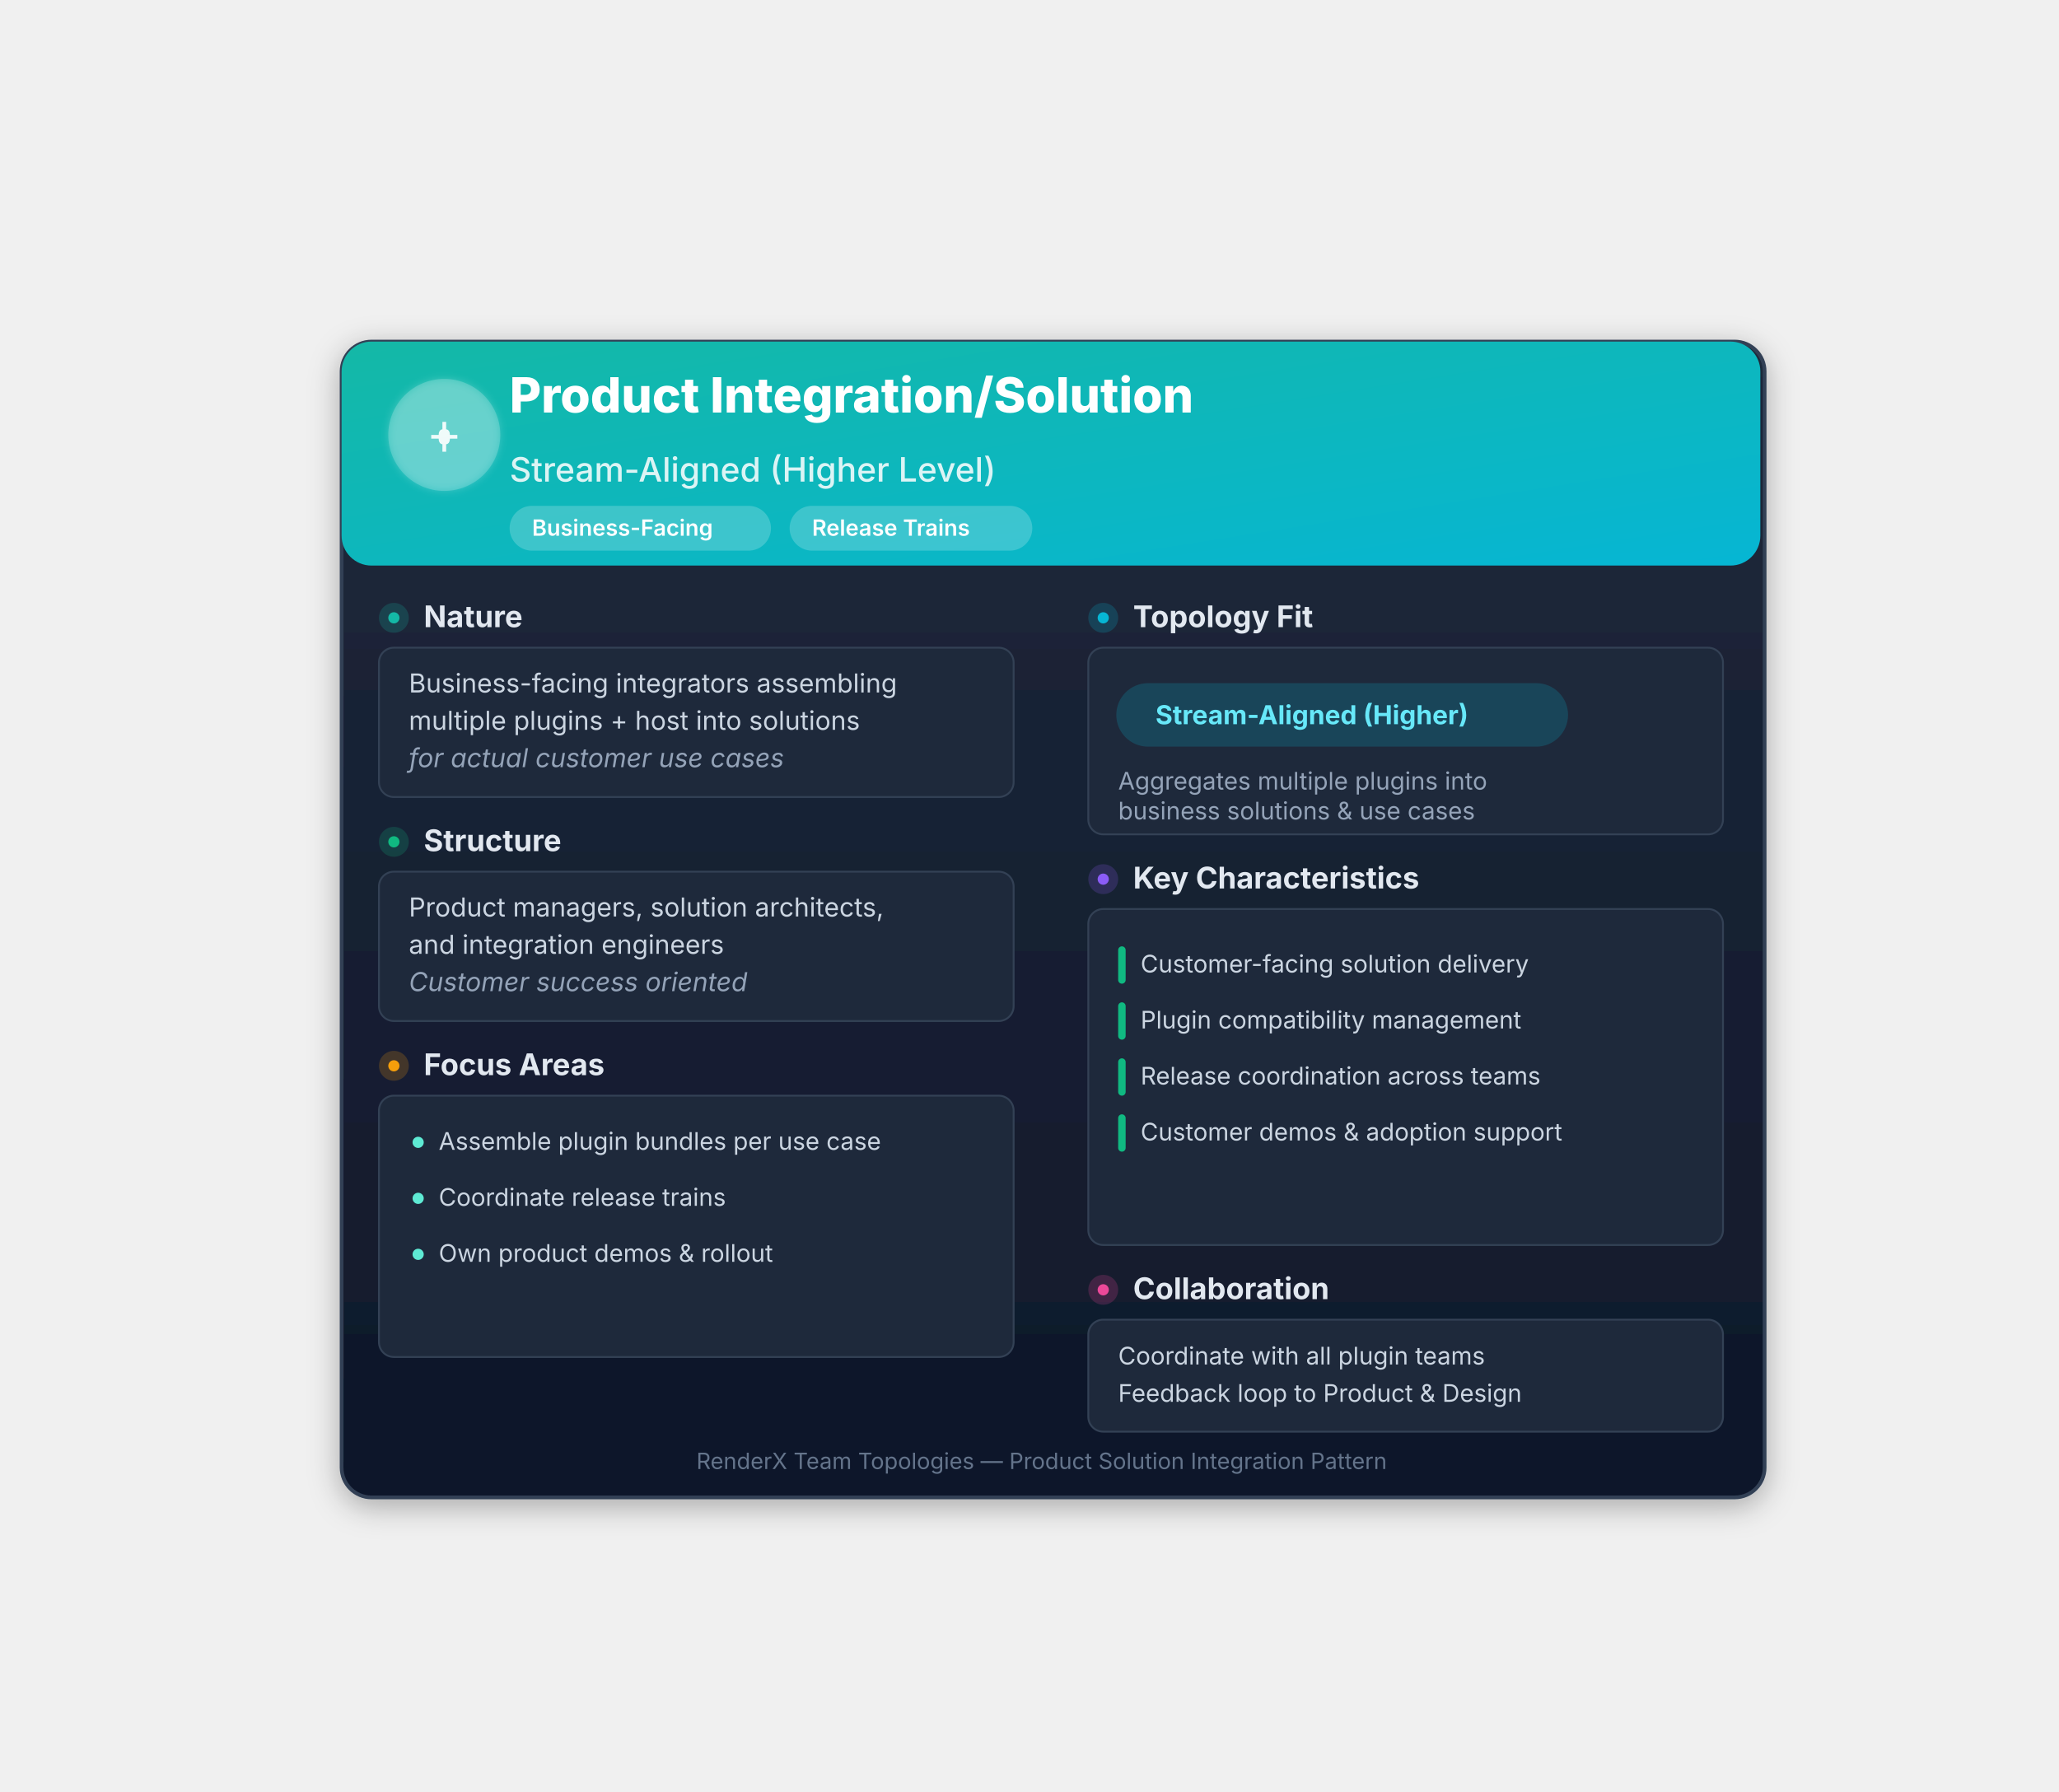
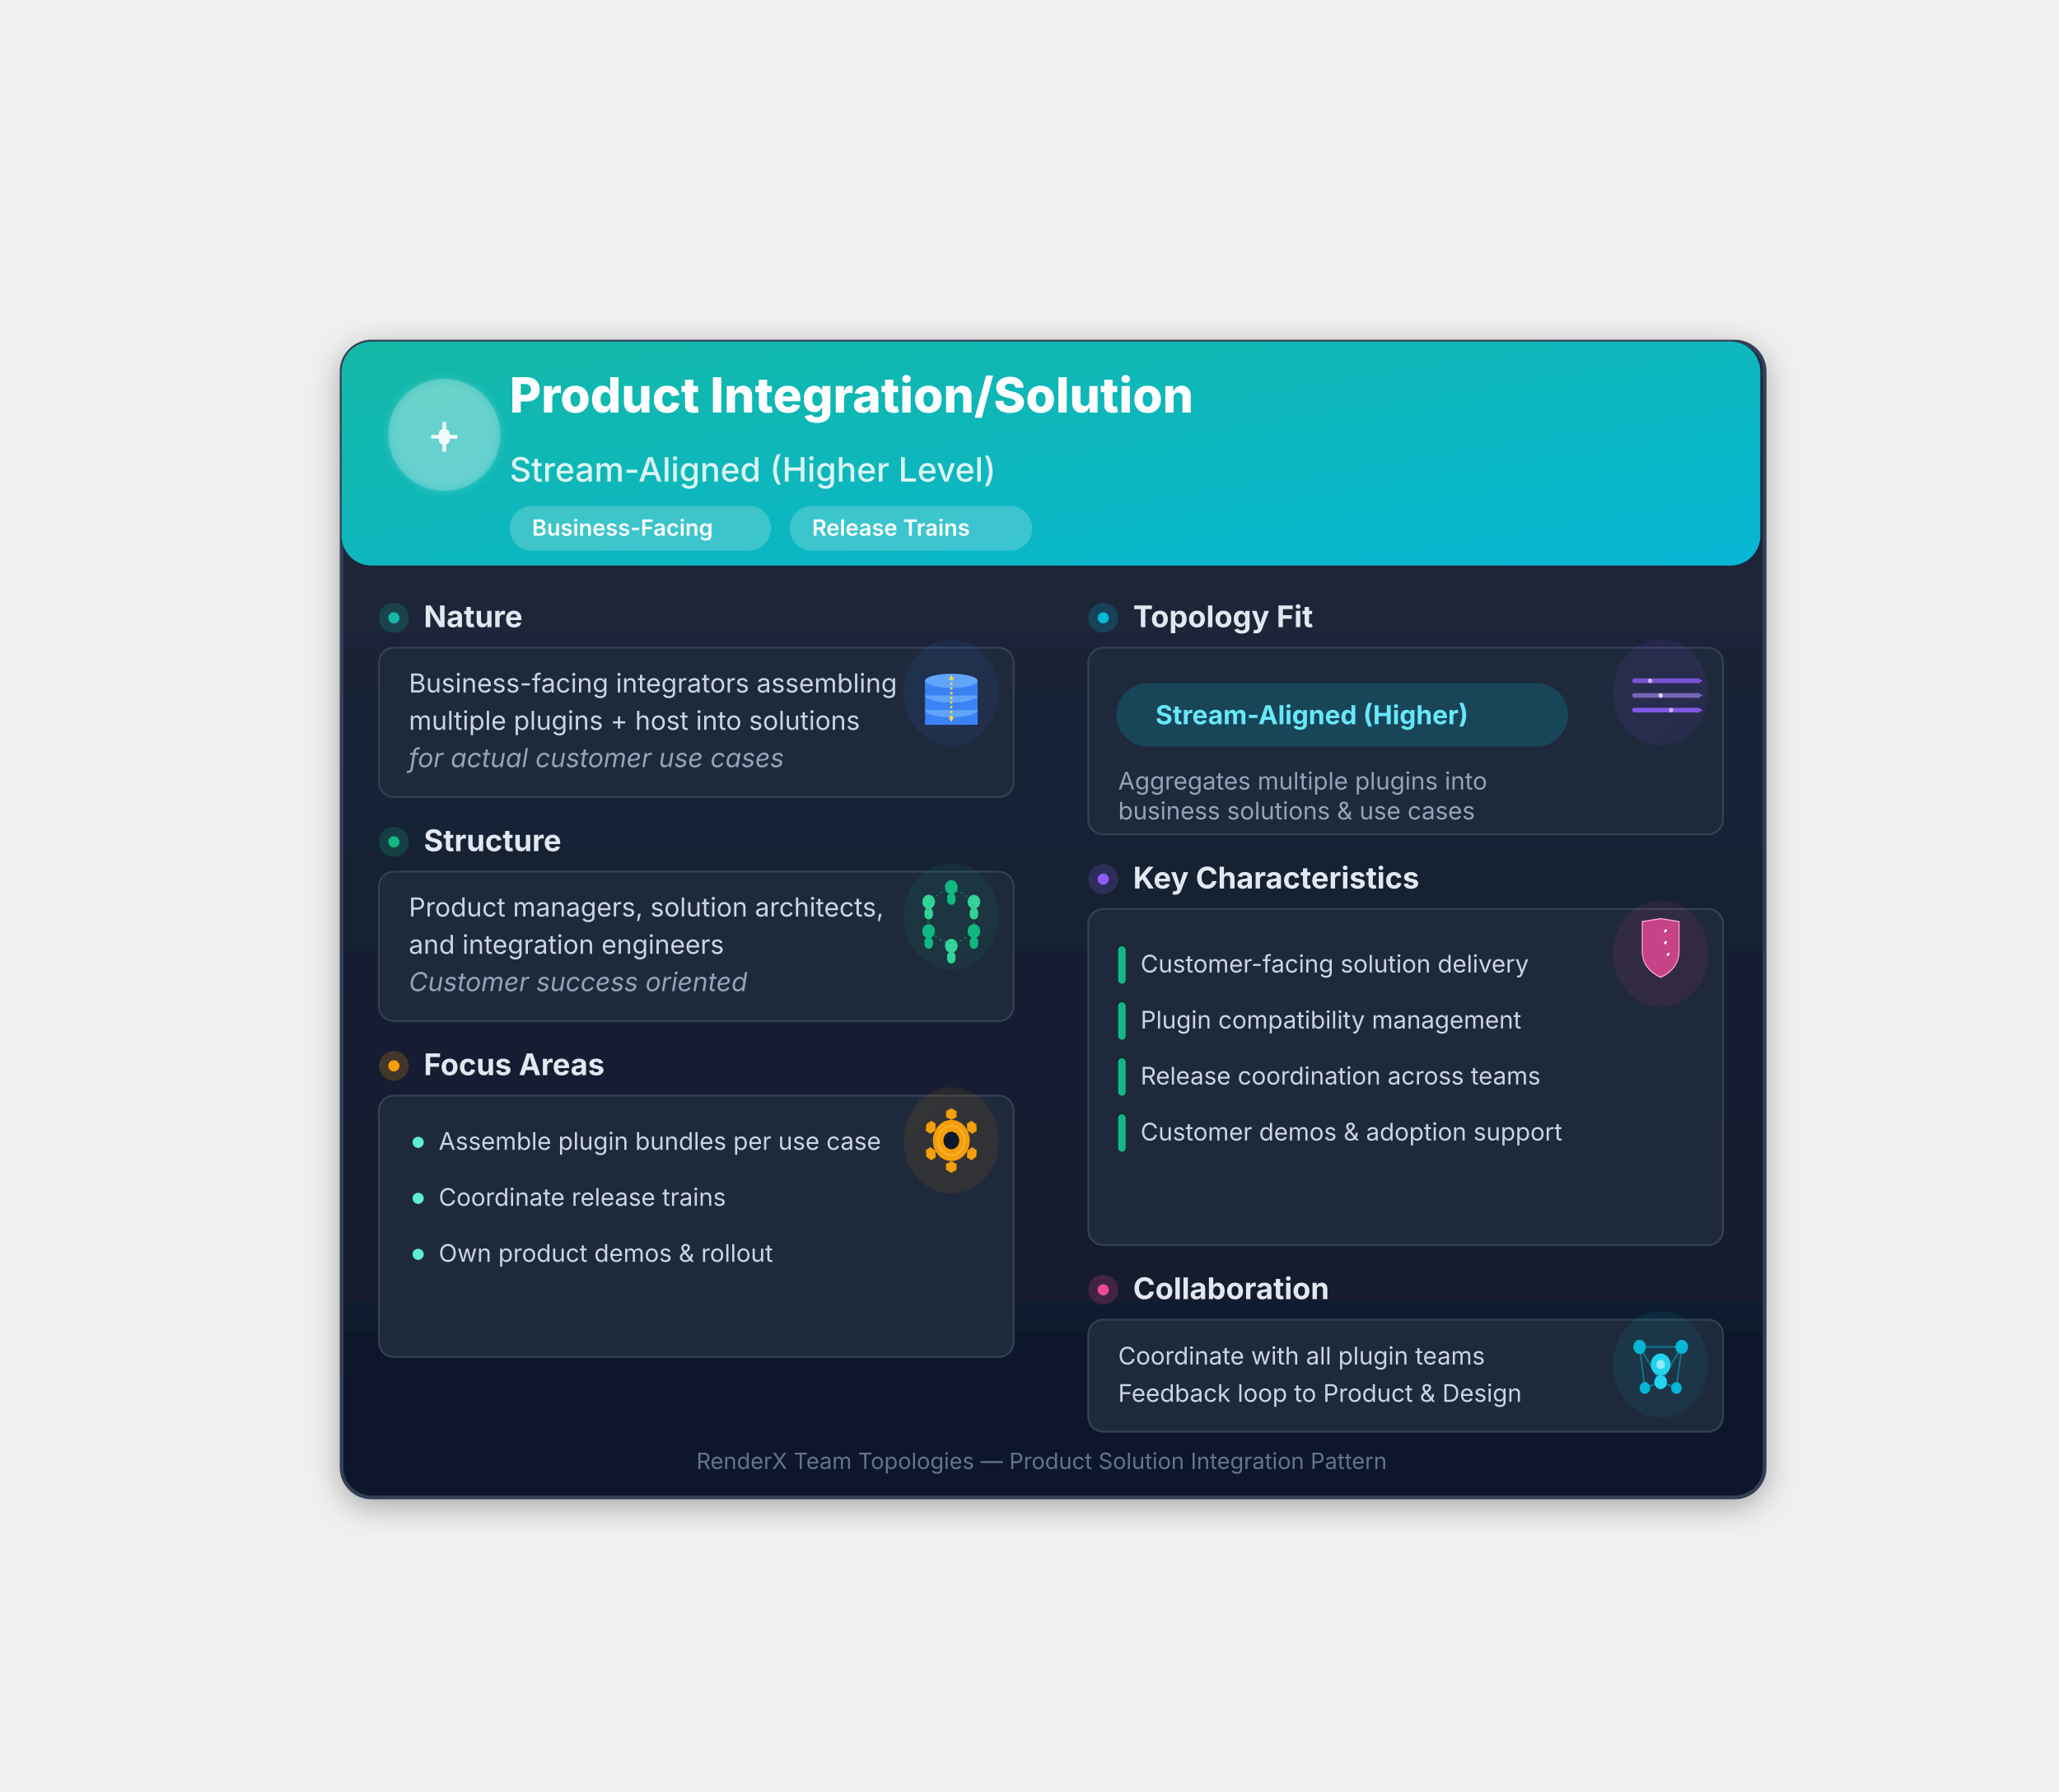
<svg xmlns="http://www.w3.org/2000/svg" viewBox="-163 -163 1103 960" role="img" aria-label="Product Integration/Solution Teams">
  <defs>
    <linearGradient id="headerGrad" x1="0%" y1="0%" x2="100%" y2="100%">
      <stop offset="0%" style="stop-color:#14B8A6;stop-opacity:1" />
      <stop offset="100%" style="stop-color:#06B6D4;stop-opacity:1" />
    </linearGradient>
    <linearGradient id="cardGrad" x1="0%" y1="0%" x2="0%" y2="100%">
      <stop offset="0%" style="stop-color:#1E293B;stop-opacity:1" />
      <stop offset="100%" style="stop-color:#0F172A;stop-opacity:1" />
    </linearGradient>
    <filter id="cardShadow" x="-20%" y="-20%" width="140%" height="140%">
      <feGaussianBlur in="SourceAlpha" stdDeviation="8" />
      <feOffset dx="0" dy="4" result="offsetblur" />
      <feComponentTransfer>
        <feFuncA type="linear" slope="0.3" />
      </feComponentTransfer>
      <feMerge>
        <feMergeNode />
        <feMergeNode in="SourceGraphic" />
      </feMerge>
    </filter>
    <filter id="glow">
      <feGaussianBlur stdDeviation="2" result="coloredBlur" />
      <feMerge>
        <feMergeNode in="coloredBlur" />
        <feMergeNode in="SourceGraphic" />
      </feMerge>
    </filter>
+     <linearGradient id="blueGrad" x1="0%" y1="0%" x2="100%" y2="100%">
+       <stop offset="0%" style="stop-color:#3B82F6" />
+       <stop offset="100%" style="stop-color:#2563EB" />
+     </linearGradient>
+     <linearGradient id="greenGrad" x1="0%" y1="0%" x2="100%" y2="100%">
+       <stop offset="0%" style="stop-color:#10B981" />
+       <stop offset="100%" style="stop-color:#059669" />
+     </linearGradient>
+     <linearGradient id="orangeGrad" x1="0%" y1="0%" x2="100%" y2="100%">
+       <stop offset="0%" style="stop-color:#F59E0B" />
+       <stop offset="100%" style="stop-color:#D97706" />
+     </linearGradient>
+     <linearGradient id="purpleGrad" x1="0%" y1="0%" x2="100%" y2="100%">
+       <stop offset="0%" style="stop-color:#8B5CF6" />
+       <stop offset="100%" style="stop-color:#7C3AED" />
+     </linearGradient>
+     <linearGradient id="pinkGrad" x1="0%" y1="0%" x2="100%" y2="100%">
+       <stop offset="0%" style="stop-color:#EC4899" />
+       <stop offset="100%" style="stop-color:#DB2777" />
+     </linearGradient>
+     <linearGradient id="cyanGrad" x1="0%" y1="0%" x2="100%" y2="100%">
+       <stop offset="0%" style="stop-color:#06B6D4" />
+       <stop offset="100%" style="stop-color:#0891B2" />
+     </linearGradient>
  </defs>
  <g filter="url(#cardShadow)">
    <rect x="20" y="20" width="762.304" height="619.224" rx="16" fill="url(#cardGrad)" stroke="#334155" stroke-width="2" />
  </g>
  <rect x="20" y="20" width="760" height="120" rx="16" fill="url(#headerGrad)" />
  <g transform="translate(50, 45)">
    <circle cx="25" cy="25" r="30" fill="rgba(255,255,255,0.2)" filter="url(#glow)" />
    <path d="M 18 25 L 22 25 C 22 22 24 22 24 22 L 24 18 L 26 18 L 26 22 C 26 22 28 22 28 25 L 32 25 L 32 27 L 28 27 C 28 30 26 30 26 30 L 26 34 L 24 34 L 24 30 C 24 30 22 30 22 27 L 18 27 Z" fill="white" opacity="0.9" />
  </g>
  <text x="110" y="58" font-family="Inter, system-ui, sans-serif" font-size="26" font-weight="800" fill="white">
    Product Integration/Solution
  </text>
  <text x="110" y="95" font-family="Inter, system-ui, sans-serif" font-size="18" font-weight="500" fill="rgba(255,255,255,0.85)">
    Stream-Aligned (Higher Level)
  </text>
  <g transform="translate(110, 108)">
    <rect width="140" height="24" rx="12" fill="rgba(255,255,255,0.2)" />
    <text x="12" y="16" font-family="Inter" font-size="12" font-weight="600" fill="white">Business-Facing</text>
  </g>
  <g transform="translate(260, 108)">
    <rect width="130" height="24" rx="12" fill="rgba(255,255,255,0.2)" />
    <text x="12" y="16" font-family="Inter" font-size="12" font-weight="600" fill="white">Release Trains</text>
  </g>
  <g transform="translate(40, 160)">
    <g>
      <g>
        <circle cx="8" cy="8" r="8" fill="#14B8A6" opacity="0.2" />
        <circle cx="8" cy="8" r="3" fill="#14B8A6" />
        <text x="24" y="13" font-family="Inter" font-size="16" font-weight="700" fill="#E2E8F0">Nature</text>
      </g>
      <rect x="0" y="24" width="340" height="80" rx="8" fill="#1E293B" stroke="#334155" stroke-width="1" />
      <text x="16" y="48" font-family="Inter" font-size="14" fill="#CBD5E1">
        <tspan x="16" dy="0">Business-facing integrators assembling</tspan>
        <tspan x="16" dy="20">multiple plugins + host into solutions</tspan>
        <tspan x="16" dy="20" font-style="italic" fill="#94A3B8">for actual customer use cases</tspan>
      </text>
    </g>
    <g transform="translate(0, 120)">
      <g>
        <circle cx="8" cy="8" r="8" fill="#10B981" opacity="0.2" />
        <circle cx="8" cy="8" r="3" fill="#10B981" />
        <text x="24" y="13" font-family="Inter" font-size="16" font-weight="700" fill="#E2E8F0">Structure</text>
      </g>
      <rect x="0" y="24" width="340" height="80" rx="8" fill="#1E293B" stroke="#334155" stroke-width="1" />
      <text x="16" y="48" font-family="Inter" font-size="14" fill="#CBD5E1">
        <tspan x="16" dy="0">Product managers, solution architects,</tspan>
        <tspan x="16" dy="20">and integration engineers</tspan>
        <tspan x="16" dy="20" font-style="italic" fill="#94A3B8">Customer success oriented</tspan>
      </text>
    </g>
    <g transform="translate(0, 240)">
      <g>
        <circle cx="8" cy="8" r="8" fill="#F59E0B" opacity="0.2" />
        <circle cx="8" cy="8" r="3" fill="#F59E0B" />
        <text x="24" y="13" font-family="Inter" font-size="16" font-weight="700" fill="#E2E8F0">Focus Areas</text>
      </g>
      <rect x="0" y="24" width="340" height="140" rx="8" fill="#1E293B" stroke="#334155" stroke-width="1" />
      <g transform="translate(16, 44)">
        <circle cx="5" cy="5" r="3" fill="#5EEAD4" />
        <text x="16" y="9" font-family="Inter" font-size="13" fill="#CBD5E1">
          Assemble plugin bundles per use case
        </text>
      </g>
      <g transform="translate(16, 74)">
        <circle cx="5" cy="5" r="3" fill="#5EEAD4" />
        <text x="16" y="9" font-family="Inter" font-size="13" fill="#CBD5E1">
          Coordinate release trains
        </text>
      </g>
      <g transform="translate(16, 104)">
        <circle cx="5" cy="5" r="3" fill="#5EEAD4" />
        <text x="16" y="9" font-family="Inter" font-size="13" fill="#CBD5E1">
          Own product demos &amp; rollout
        </text>
      </g>
    </g>
    <g transform="translate(380, 0)">
      <g>
        <circle cx="8" cy="8" r="8" fill="#06B6D4" opacity="0.2" />
        <circle cx="8" cy="8" r="3" fill="#06B6D4" />
        <text x="24" y="13" font-family="Inter" font-size="16" font-weight="700" fill="#E2E8F0">Topology Fit</text>
      </g>
      <rect x="0" y="24" width="340" height="100" rx="8" fill="#1E293B" stroke="#334155" stroke-width="1" />
      <g transform="translate(16, 44)">
        <rect width="240" height="32" rx="16" fill="#06B6D4" opacity="0.2" stroke="#06B6D4" stroke-width="2" />
        <text x="20" y="21" font-family="Inter" font-size="14" font-weight="700" fill="#67E8F9">
          Stream-Aligned (Higher)
        </text>
      </g>
      <text x="16" y="100" font-family="Inter" font-size="13" fill="#94A3B8">
        Aggregates multiple plugins into
      </text>
      <text x="16" y="116" font-family="Inter" font-size="13" fill="#94A3B8">
        business solutions &amp; use cases
      </text>
    </g>
    <g transform="translate(380, 140)">
      <g>
        <circle cx="8" cy="8" r="8" fill="#8B5CF6" opacity="0.2" />
        <circle cx="8" cy="8" r="3" fill="#8B5CF6" />
        <text x="24" y="13" font-family="Inter" font-size="16" font-weight="700" fill="#E2E8F0">Key Characteristics</text>
      </g>
      <rect x="0" y="24" width="340" height="180" rx="8" fill="#1E293B" stroke="#334155" stroke-width="1" />
      <g transform="translate(16, 44)">
        <rect x="0" y="0" width="4" height="20" rx="2" fill="#10B981" />
        <text x="12" y="14" font-family="Inter" font-size="13" fill="#CBD5E1">
          Customer-facing solution delivery
        </text>
      </g>
      <g transform="translate(16, 74)">
        <rect x="0" y="0" width="4" height="20" rx="2" fill="#10B981" />
        <text x="12" y="14" font-family="Inter" font-size="13" fill="#CBD5E1">
          Plugin compatibility management
        </text>
      </g>
      <g transform="translate(16, 104)">
        <rect x="0" y="0" width="4" height="20" rx="2" fill="#10B981" />
        <text x="12" y="14" font-family="Inter" font-size="13" fill="#CBD5E1">
          Release coordination across teams
        </text>
      </g>
      <g transform="translate(16, 134)">
        <rect x="0" y="0" width="4" height="20" rx="2" fill="#10B981" />
        <text x="12" y="14" font-family="Inter" font-size="13" fill="#CBD5E1">
          Customer demos &amp; adoption support
        </text>
      </g>
    </g>
    <g transform="translate(380, 360)">
      <g>
        <circle cx="8" cy="8" r="8" fill="#EC4899" opacity="0.2" />
        <circle cx="8" cy="8" r="3" fill="#EC4899" />
        <text x="24" y="13" font-family="Inter" font-size="16" font-weight="700" fill="#E2E8F0">Collaboration</text>
      </g>
      <rect x="0" y="24" width="340" height="60" rx="8" fill="#1E293B" stroke="#334155" stroke-width="1" />
      <text x="16" y="48" font-family="Inter" font-size="13" fill="#CBD5E1">
        <tspan x="16" dy="0">Coordinate with all plugin teams</tspan>
        <tspan x="16" dy="20">Feedback loop to Product &amp; Design</tspan>
      </text>
    </g>
  </g>
  <g transform="translate(20, 560)">
    <text x="380" y="38" text-anchor="middle" font-family="Inter" font-size="12" fill="#64748B" transform="translate(-5, 26)">
      RenderX Team Topologies — Product Solution Integration Pattern
    </text>
  </g>
+   <g data-asset-id="nature-icon" data-asset-name="nature-icon.svg" transform="translate(318.44, 176.58) scale(0.2817309, 0.3143795)" opacity="1">
+     <circle cx="100" cy="100" r="90" fill="url(#blueGrad)" opacity="0.1" filter="url(#glow)">
+       <animate attributeName="opacity" values="0.1;0.2;0.1" dur="3s" repeatCount="indefinite" />
+     </circle>
+     <g transform="translate(40, 50)">
+       <ellipse cx="60" cy="90" rx="50" ry="12" fill="#3B82F6" opacity="0.8">
+         <animate attributeName="opacity" values="0.8;0.95;0.8" dur="3s" repeatCount="indefinite" />
+       </ellipse>
+       <rect x="10" y="80" width="100" height="25" fill="#3B82F6" />
+       <ellipse cx="60" cy="80" rx="50" ry="12" fill="#60A5FA" />
+       <ellipse cx="60" cy="65" rx="50" ry="12" fill="#3B82F6" opacity="0.8">
+         <animate attributeName="opacity" values="0.8;0.95;0.8" dur="3s" begin="0.5s" repeatCount="indefinite" />
+       </ellipse>
+       <rect x="10" y="55" width="100" height="25" fill="#3B82F6" />
+       <ellipse cx="60" cy="55" rx="50" ry="12" fill="#60A5FA" />
+       <ellipse cx="60" cy="40" rx="50" ry="12" fill="#3B82F6" opacity="0.8">
+         <animate attributeName="opacity" values="0.8;0.95;0.8" dur="3s" begin="1s" repeatCount="indefinite" />
+       </ellipse>
+       <rect x="10" y="30" width="100" height="25" fill="#3B82F6" />
+       <ellipse cx="60" cy="30" rx="50" ry="12" fill="#60A5FA" />
+       <line x1="60" y1="25" x2="60" y2="95" stroke="#FCD34D" stroke-width="4" stroke-dasharray="4,4">
+         <animate attributeName="stroke-dashoffset" from="0" to="8" dur="1s" repeatCount="indefinite" />
+       </line>
+       <polygon points="60,20 55,28 65,28" fill="#FCD34D">
+         <animate attributeName="opacity" values="1;0.5;1" dur="2s" repeatCount="indefinite" />
+       </polygon>
+       <polygon points="60,100 55,92 65,92" fill="#FCD34D">
+         <animate attributeName="opacity" values="1;0.5;1" dur="2s" repeatCount="indefinite" />
+       </polygon>
+     </g>
+   </g>
+   <g data-asset-id="structure-icon" data-asset-name="structure-icon.svg" transform="translate(318.44, 296.58) scale(0.2817309, 0.3143795)" opacity="1">
+     <circle cx="100" cy="100" r="90" fill="url(#greenGrad)" opacity="0.1" filter="url(#glow)">
+       <animate attributeName="opacity" values="0.1;0.2;0.1" dur="3s" repeatCount="indefinite" />
+     </circle>
+     <g transform="translate(100, 100)">
+       <g transform="translate(0, -50)">
+         <circle cx="0" cy="0" r="12" fill="#10B981">
+           <animate attributeName="r" values="12;14;12" dur="2s" repeatCount="indefinite" />
+         </circle>
+         <rect x="-8" y="10" width="16" height="20" rx="8" fill="#10B981" />
+       </g>
+       <g transform="translate(43, -25)">
+         <circle cx="0" cy="0" r="12" fill="#34D399">
+           <animate attributeName="r" values="12;14;12" dur="2s" begin="0.3s" repeatCount="indefinite" />
+         </circle>
+         <rect x="-8" y="10" width="16" height="20" rx="8" fill="#34D399" />
+       </g>
+       <g transform="translate(43, 25)">
+         <circle cx="0" cy="0" r="12" fill="#10B981">
+           <animate attributeName="r" values="12;14;12" dur="2s" begin="0.6s" repeatCount="indefinite" />
+         </circle>
+         <rect x="-8" y="10" width="16" height="20" rx="8" fill="#10B981" />
+       </g>
+       <g transform="translate(0, 50)">
+         <circle cx="0" cy="0" r="12" fill="#34D399">
+           <animate attributeName="r" values="12;14;12" dur="2s" begin="0.9s" repeatCount="indefinite" />
+         </circle>
+         <rect x="-8" y="10" width="16" height="20" rx="8" fill="#34D399" />
+       </g>
+       <g transform="translate(-43, 25)">
+         <circle cx="0" cy="0" r="12" fill="#10B981">
+           <animate attributeName="r" values="12;14;12" dur="2s" begin="1.2s" repeatCount="indefinite" />
+         </circle>
+         <rect x="-8" y="10" width="16" height="20" rx="8" fill="#10B981" />
+       </g>
+       <g transform="translate(-43, -25)">
+         <circle cx="0" cy="0" r="12" fill="#34D399">
+           <animate attributeName="r" values="12;14;12" dur="2s" begin="1.5s" repeatCount="indefinite" />
+         </circle>
+         <rect x="-8" y="10" width="16" height="20" rx="8" fill="#34D399" />
+       </g>
+       <circle cx="0" cy="0" r="45" fill="none" stroke="#10B981" stroke-width="2" stroke-dasharray="5,5" opacity="0.5">
+         <animateTransform attributeName="transform" type="rotate" from="0" to="360" dur="20s" repeatCount="indefinite" />
+         <animate attributeName="opacity" values="0.5;0.8;0.5" dur="3s" repeatCount="indefinite" />
+       </circle>
+     </g>
+   </g>
+   <g data-asset-id="focus-icon" data-asset-name="focus-icon.svg" transform="translate(318.44, 416.58) scale(0.2817309, 0.3143795)" opacity="1">
+     <circle cx="100" cy="100" r="90" fill="url(#orangeGrad)" opacity="0.1" filter="url(#glow)">
+       <animate attributeName="opacity" values="0.1;0.2;0.1" dur="3s" repeatCount="indefinite" />
+     </circle>
+     <g transform="translate(100, 100)">
+       <g>
+         <animateTransform attributeName="transform" type="rotate" from="0" to="360" dur="8s" repeatCount="indefinite" />
+         <path d="M 0,-55 L 10,-50 L 10,-40 L 0,-35 L -10,-40 L -10,-50 Z" fill="#F59E0B" />
+         <path d="M 0,-55 L 10,-50 L 10,-40 L 0,-35 L -10,-40 L -10,-50 Z" fill="#F59E0B" transform="rotate(60)" />
+         <path d="M 0,-55 L 10,-50 L 10,-40 L 0,-35 L -10,-40 L -10,-50 Z" fill="#F59E0B" transform="rotate(120)" />
+         <path d="M 0,-55 L 10,-50 L 10,-40 L 0,-35 L -10,-40 L -10,-50 Z" fill="#F59E0B" transform="rotate(180)" />
+         <path d="M 0,-55 L 10,-50 L 10,-40 L 0,-35 L -10,-40 L -10,-50 Z" fill="#F59E0B" transform="rotate(240)" />
+         <path d="M 0,-55 L 10,-50 L 10,-40 L 0,-35 L -10,-40 L -10,-50 Z" fill="#F59E0B" transform="rotate(300)" />
+         <circle cx="0" cy="0" r="35" fill="#F59E0B" />
+       </g>
+       <circle cx="0" cy="0" r="15" fill="#0F172A">
+         <animate attributeName="r" values="15;17;15" dur="4s" repeatCount="indefinite" />
+       </circle>
+       <circle cx="0" cy="0" r="25" fill="none" stroke="#FCD34D" stroke-width="2" opacity="0.6">
+         <animate attributeName="opacity" values="0.6;1;0.6" dur="2s" repeatCount="indefinite" />
+       </circle>
+       <circle cx="0" cy="0" r="35" fill="none" stroke="#FCD34D" stroke-width="3" opacity="0">
+         <animate attributeName="r" from="35" to="60" dur="2s" repeatCount="indefinite" />
+         <animate attributeName="opacity" from="0.8" to="0" dur="2s" repeatCount="indefinite" />
+       </circle>
+     </g>
+   </g>
+   <g data-asset-id="topology-fit-icon" data-asset-name="topology-fit-icon.svg" transform="translate(698.44, 176.58) scale(0.2817309, 0.3143795)" opacity="1">
+     <circle cx="100" cy="100" r="90" fill="url(#purpleGrad)" opacity="0.1" filter="url(#glow)" />
+     <g transform="translate(40, 70)">
+       <g opacity="0.8">
+         <path d="M 10,10 L 130,10" stroke="#8B5CF6" stroke-width="8" stroke-linecap="round" />
+         <polygon points="140,10 130,5 130,15" fill="#8B5CF6" />
+       </g>
+       <g opacity="0.6" transform="translate(0, 25)">
+         <path d="M 10,10 L 130,10" stroke="#A78BFA" stroke-width="8" stroke-linecap="round" />
+         <polygon points="140,10 130,5 130,15" fill="#A78BFA" />
+       </g>
+       <g opacity="0.9" transform="translate(0, 50)">
+         <path d="M 10,10 L 130,10" stroke="#8B5CF6" stroke-width="8" stroke-linecap="round" />
+         <polygon points="140,10 130,5 130,15" fill="#8B5CF6" />
+       </g>
+       <circle cx="40" cy="10" r="4" fill="#C4B5FD">
+         <animate attributeName="cx" from="10" to="140" dur="2s" repeatCount="indefinite" />
+       </circle>
+       <circle cx="60" cy="35" r="4" fill="#DDD6FE">
+         <animate attributeName="cx" from="10" to="140" dur="2.5s" repeatCount="indefinite" />
+       </circle>
+       <circle cx="80" cy="60" r="4" fill="#C4B5FD">
+         <animate attributeName="cx" from="10" to="140" dur="1.8s" repeatCount="indefinite" />
+       </circle>
+     </g>
+   </g>
+   <g data-asset-id="characteristics-icon" data-asset-name="characteristics-icon.svg" transform="translate(698.44, 316.58) scale(0.2817309, 0.3143795)" opacity="1">
+     <circle cx="100" cy="100" r="90" fill="url(#pinkGrad)" opacity="0.1" filter="url(#glow)">
+       <animate attributeName="opacity" values="0.1;0.2;0.1" dur="3s" repeatCount="indefinite" />
+     </circle>
+     <g transform="translate(100, 80)">
+       <path d="M 0,-40 L 35,-35 L 35,15 Q 35,45 0,60 Q -35,45 -35,15 L -35,-35 Z" fill="#EC4899" opacity="0.8">
+         <animate attributeName="opacity" values="0.8;0.95;0.8" dur="3s" repeatCount="indefinite" />
+       </path>
+       <path d="M 0,-40 L 35,-35 L 35,15 Q 35,45 0,60 Q -35,45 -35,15 L -35,-35 Z" fill="none" stroke="#F9A8D4" stroke-width="2">
+         <animate attributeName="stroke-width" values="2;3;2" dur="2s" repeatCount="indefinite" />
+       </path>
+       <g stroke="#FFF" stroke-width="4" stroke-linecap="round" fill="none">
+         <path d="M -20,-10 L -10,0 L 10,-20" stroke-dasharray="40" stroke-dashoffset="40">
+           <animate attributeName="stroke-dashoffset" from="40" to="0" dur="0.6s" begin="0s" fill="freeze" />
+         </path>
+         <path d="M -20,10 L -10,20 L 10,0" stroke-dasharray="40" stroke-dashoffset="40">
+           <animate attributeName="stroke-dashoffset" from="40" to="0" dur="0.6s" begin="0.3s" fill="freeze" />
+         </path>
+         <path d="M -15,30 L -5,40 L 15,20" stroke-dasharray="40" stroke-dashoffset="40">
+           <animate attributeName="stroke-dashoffset" from="40" to="0" dur="0.6s" begin="0.6s" fill="freeze" />
+         </path>
+       </g>
+       <circle cx="25" cy="-25" r="3" fill="#FFF" opacity="0">
+         <animate attributeName="opacity" values="0;1;0" dur="2s" begin="1s" repeatCount="indefinite" />
+       </circle>
+       <circle cx="-25" cy="0" r="2" fill="#FFF" opacity="0">
+         <animate attributeName="opacity" values="0;1;0" dur="2s" begin="1.3s" repeatCount="indefinite" />
+       </circle>
+       <circle cx="30" cy="25" r="2.5" fill="#FFF" opacity="0">
+         <animate attributeName="opacity" values="0;1;0" dur="2s" begin="1.6s" repeatCount="indefinite" />
+       </circle>
+     </g>
+   </g>
+   <g data-asset-id="collaboration-icon" data-asset-name="collaboration-icon.svg" transform="translate(698.44, 536.58) scale(0.2817309, 0.3143795)" opacity="1">
+     <circle cx="100" cy="100" r="90" fill="url(#cyanGrad)" opacity="0.1" filter="url(#glow)" />
+     <g transform="translate(100, 100)">
+       <line x1="-40" y1="-30" x2="40" y2="-30" stroke="#06B6D4" stroke-width="3" opacity="0.5" />
+       <line x1="-40" y1="-30" x2="0" y2="30" stroke="#06B6D4" stroke-width="3" opacity="0.5" />
+       <line x1="40" y1="-30" x2="0" y2="30" stroke="#06B6D4" stroke-width="3" opacity="0.5" />
+       <line x1="-40" y1="-30" x2="-30" y2="40" stroke="#06B6D4" stroke-width="3" opacity="0.5" />
+       <line x1="40" y1="-30" x2="30" y2="40" stroke="#06B6D4" stroke-width="3" opacity="0.5" />
+       <line x1="0" y1="30" x2="-30" y2="40" stroke="#06B6D4" stroke-width="3" opacity="0.5" />
+       <line x1="0" y1="30" x2="30" y2="40" stroke="#06B6D4" stroke-width="3" opacity="0.5" />
+       <circle cx="-40" cy="-30" r="12" fill="#06B6D4" />
+       <circle cx="40" cy="-30" r="12" fill="#06B6D4" />
+       <circle cx="0" cy="30" r="12" fill="#22D3EE" />
+       <circle cx="-30" cy="40" r="10" fill="#06B6D4" />
+       <circle cx="30" cy="40" r="10" fill="#06B6D4" />
+       <circle cx="0" cy="0" r="18" fill="#22D3EE" />
+       <circle cx="0" cy="0" r="8" fill="#FFF" opacity="0.5" />
+       <circle cx="0" cy="0" r="18" fill="none" stroke="#22D3EE" stroke-width="2" opacity="0.8">
+         <animate attributeName="r" from="18" to="35" dur="2s" repeatCount="indefinite" />
+         <animate attributeName="opacity" from="0.8" to="0" dur="2s" repeatCount="indefinite" />
+       </circle>
+     </g>
+   </g>
</svg>
